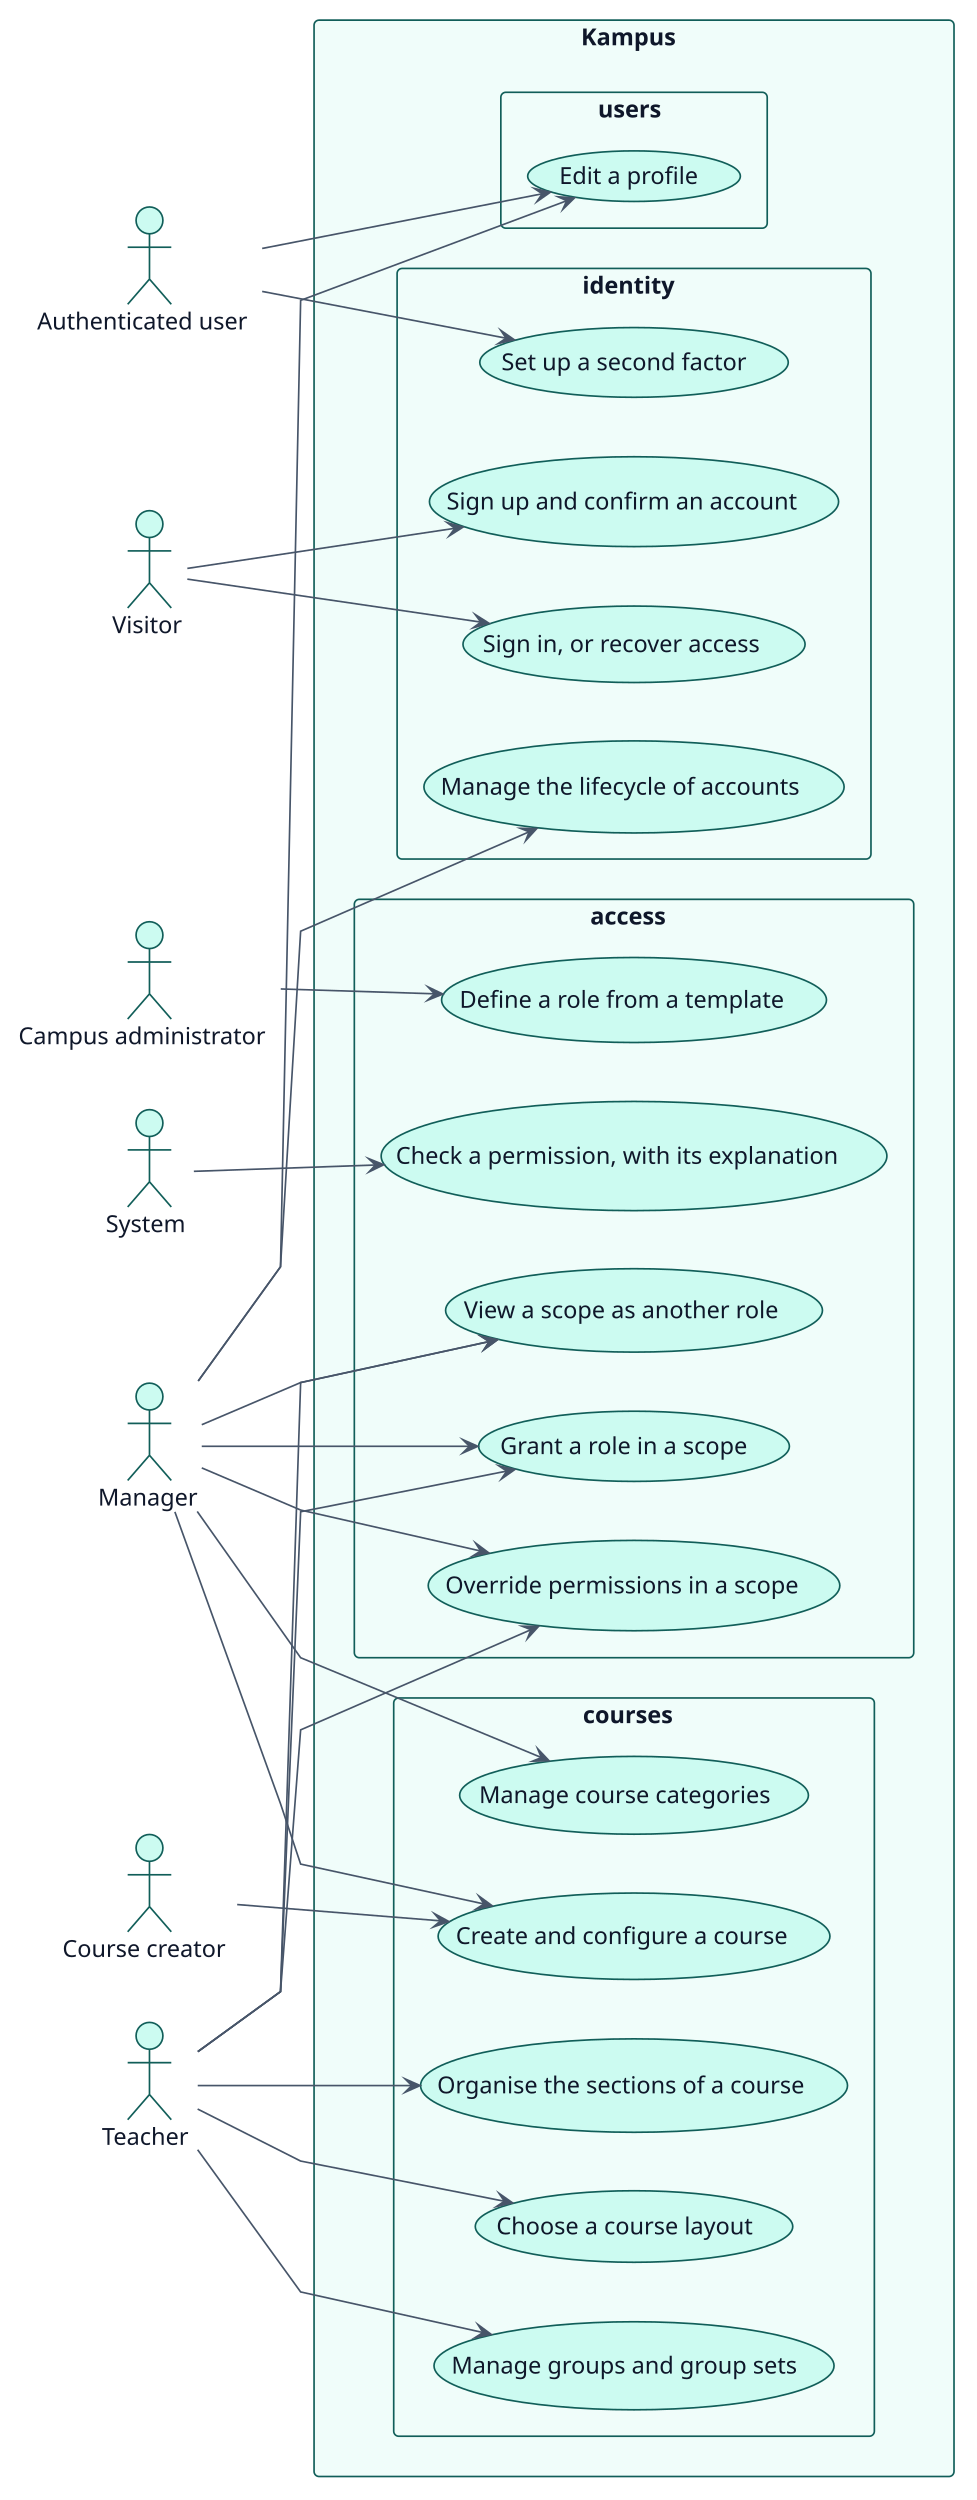
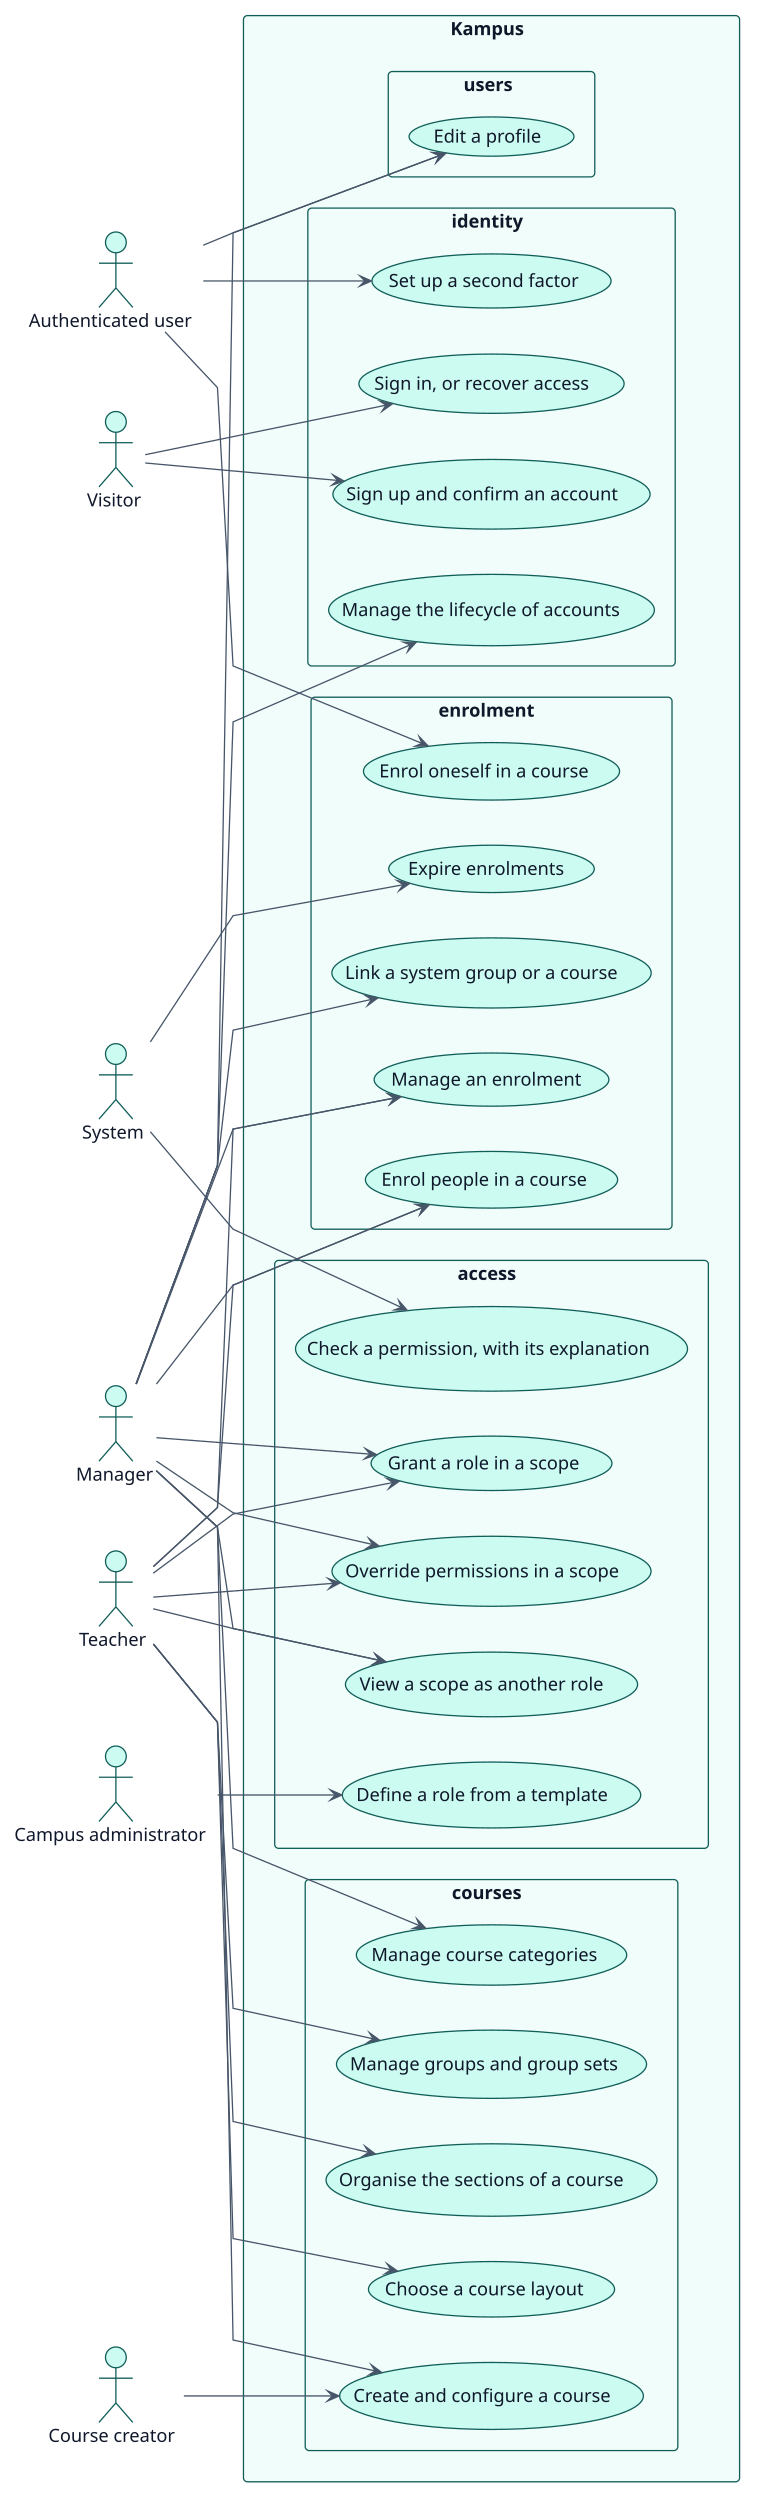
- <svg xmlns="http://www.w3.org/2000/svg" version="1.1" data-diagram-type="DESCRIPTION" style="width:582px;height:1490px;background:#FFFFFF;" width="582px" height="1490px" viewBox="0 0 582 1490" zoomAndPan="magnify" preserveAspectRatio="none" contentStyleType="text/css">
+ <svg xmlns="http://www.w3.org/2000/svg" version="1.1" data-diagram-type="DESCRIPTION" style="width:582px;height:1922px;background:#FFFFFF;" width="582px" height="1922px" viewBox="0 0 582 1922" zoomAndPan="magnify" preserveAspectRatio="none" contentStyleType="text/css">
  <defs />
  <g font-family="sans-serif" lengthAdjust="spacing">
    <g class="cluster" data-qualified-name="Kampus" id="ent0008" data-source-line="117">
-       <rect x="187.18" y="12" width="381.41" height="1464" fill="#F0FDFA" style="stroke:#115E59;stroke-width:1;" rx="3" ry="3" />
+       <rect x="187.18" y="12" width="381.41" height="1896" fill="#F0FDFA" style="stroke:#115E59;stroke-width:1;" rx="3" ry="3" />
      <text x="346.282" y="26.995" fill="#0F172A" font-size="14" textLength="63.205" font-weight="700" font-family="Verdana">Kampus</text>
    </g>
    <g class="cluster" data-qualified-name="Kampus.access" id="ent0009" data-source-line="118">
-       <rect x="211.18" y="536" width="333.41" height="452" fill="#F0FDFA" style="stroke:#115E59;stroke-width:1;" rx="3" ry="3" />
-       <text x="351.782" y="550.995" fill="#0F172A" font-size="14" textLength="52.206" font-weight="700" font-family="Verdana">access</text>
+       <rect x="211.18" y="969" width="333.41" height="452" fill="#F0FDFA" style="stroke:#115E59;stroke-width:1;" rx="3" ry="3" />
+       <text x="351.782" y="983.995" fill="#0F172A" font-size="14" textLength="52.206" font-weight="700" font-family="Verdana">access</text>
    </g>
    <g class="cluster" data-qualified-name="Kampus.identity" id="ent0015" data-source-line="125">
      <rect x="236.67" y="160" width="282.43" height="352" fill="#F0FDFA" style="stroke:#115E59;stroke-width:1;" rx="3" ry="3" />
      <text x="347.089" y="174.995" fill="#0F172A" font-size="14" textLength="61.592" font-weight="700" font-family="Verdana">identity</text>
    </g>
    <g class="cluster" data-qualified-name="Kampus.users" id="ent0020" data-source-line="131">
      <rect x="298.5" y="55" width="158.76" height="81" fill="#F0FDFA" style="stroke:#115E59;stroke-width:1;" rx="3" ry="3" />
      <text x="356.364" y="69.995" fill="#0F172A" font-size="14" textLength="43.032" font-weight="700" font-family="Verdana">users</text>
    </g>
    <g class="cluster" data-qualified-name="Kampus.courses" id="ent0022" data-source-line="134">
-       <rect x="234.65" y="1012" width="286.47" height="440" fill="#F0FDFA" style="stroke:#115E59;stroke-width:1;" rx="3" ry="3" />
-       <text x="347.41" y="1026.995" fill="#0F172A" font-size="14" textLength="60.949" font-weight="700" font-family="Verdana">courses</text>
+       <rect x="234.65" y="1445" width="286.47" height="439" fill="#F0FDFA" style="stroke:#115E59;stroke-width:1;" rx="3" ry="3" />
+       <text x="347.41" y="1459.995" fill="#0F172A" font-size="14" textLength="60.949" font-weight="700" font-family="Verdana">courses</text>
+     </g>
+     <g class="cluster" data-qualified-name="Kampus.enrolment" id="ent0028" data-source-line="141">
+       <rect x="239.12" y="536" width="277.52" height="409" fill="#F0FDFA" style="stroke:#115E59;stroke-width:1;" rx="3" ry="3" />
+       <text x="337.117" y="550.995" fill="#0F172A" font-size="14" textLength="81.525" font-weight="700" font-family="Verdana">enrolment</text>
    </g>
    <g class="entity" data-qualified-name="Kampus.access.UC_grantRole" id="ent0010" data-source-line="119">
-       <ellipse cx="377.878" cy="862" rx="92.598" ry="20.92" fill="#CCFBF1" style="stroke:#115E59;stroke-width:1;" />
-       <text x="298.079" y="866.648" fill="#0F172A" font-size="14" textLength="159.599" font-family="Verdana">Grant a role in a scope</text>
+       <ellipse cx="377.878" cy="1125" rx="92.598" ry="20.92" fill="#CCFBF1" style="stroke:#115E59;stroke-width:1;" />
+       <text x="298.079" y="1129.648" fill="#0F172A" font-size="14" textLength="159.599" font-family="Verdana">Grant a role in a scope</text>
    </g>
    <g class="entity" data-qualified-name="Kampus.access.UC_overridePermission" id="ent0011" data-source-line="120">
-       <ellipse cx="377.876" cy="945.001" rx="122.656" ry="26.931" fill="#CCFBF1" style="stroke:#115E59;stroke-width:1;" />
-       <text x="265.37" y="949.65" fill="#0F172A" font-size="14" textLength="225.012" font-family="Verdana">Override permissions in a scope</text>
+       <ellipse cx="377.876" cy="1208.001" rx="122.656" ry="26.931" fill="#CCFBF1" style="stroke:#115E59;stroke-width:1;" />
+       <text x="265.37" y="1212.65" fill="#0F172A" font-size="14" textLength="225.012" font-family="Verdana">Override permissions in a scope</text>
    </g>
    <g class="entity" data-qualified-name="Kampus.access.UC_checkPermission" id="ent0012" data-source-line="121">
-       <ellipse cx="377.882" cy="689" rx="150.702" ry="32.54" fill="#CCFBF1" style="stroke:#115E59;stroke-width:1;" />
-       <text x="235.91" y="693.649" fill="#0F172A" font-size="14" textLength="283.944" font-family="Verdana">Check a permission, with its explanation</text>
+       <ellipse cx="377.882" cy="1037" rx="150.702" ry="32.54" fill="#CCFBF1" style="stroke:#115E59;stroke-width:1;" />
+       <text x="235.91" y="1041.649" fill="#0F172A" font-size="14" textLength="283.944" font-family="Verdana">Check a permission, with its explanation</text>
    </g>
    <g class="entity" data-qualified-name="Kampus.access.UC_defineRole" id="ent0013" data-source-line="122">
-       <ellipse cx="377.884" cy="596.001" rx="114.704" ry="25.341" fill="#CCFBF1" style="stroke:#115E59;stroke-width:1;" />
-       <text x="273.875" y="600.649" fill="#0F172A" font-size="14" textLength="208.018" font-family="Verdana">Define a role from a template</text>
+       <ellipse cx="377.884" cy="1380.001" rx="114.704" ry="25.341" fill="#CCFBF1" style="stroke:#115E59;stroke-width:1;" />
+       <text x="273.875" y="1384.649" fill="#0F172A" font-size="14" textLength="208.018" font-family="Verdana">Define a role from a template</text>
    </g>
    <g class="entity" data-qualified-name="Kampus.access.UC_viewAsRole" id="ent0014" data-source-line="123">
-       <ellipse cx="377.878" cy="781.002" rx="112.308" ry="24.862" fill="#CCFBF1" style="stroke:#115E59;stroke-width:1;" />
-       <text x="276.447" y="785.65" fill="#0F172A" font-size="14" textLength="202.863" font-family="Verdana">View a scope as another role</text>
+       <ellipse cx="377.878" cy="1295.002" rx="112.308" ry="24.862" fill="#CCFBF1" style="stroke:#115E59;stroke-width:1;" />
+       <text x="276.447" y="1299.65" fill="#0F172A" font-size="14" textLength="202.863" font-family="Verdana">View a scope as another role</text>
    </g>
    <g class="entity" data-qualified-name="Kampus.identity.UC_signUp" id="ent0016" data-source-line="126">
-       <ellipse cx="377.877" cy="298.995" rx="121.927" ry="26.785" fill="#CCFBF1" style="stroke:#115E59;stroke-width:1;" />
-       <text x="266.147" y="303.644" fill="#0F172A" font-size="14" textLength="223.46" font-family="Verdana">Sign up and confirm an account</text>
+       <ellipse cx="377.877" cy="379.995" rx="121.927" ry="26.785" fill="#CCFBF1" style="stroke:#115E59;stroke-width:1;" />
+       <text x="266.147" y="384.644" fill="#0F172A" font-size="14" textLength="223.46" font-family="Verdana">Sign up and confirm an account</text>
    </g>
    <g class="entity" data-qualified-name="Kampus.identity.UC_signIn" id="ent0017" data-source-line="127">
-       <ellipse cx="377.884" cy="383.999" rx="101.944" ry="22.789" fill="#CCFBF1" style="stroke:#115E59;stroke-width:1;" />
-       <text x="287.718" y="388.647" fill="#0F172A" font-size="14" textLength="180.332" font-family="Verdana">Sign in, or recover access</text>
+       <ellipse cx="377.884" cy="294.999" rx="101.944" ry="22.789" fill="#CCFBF1" style="stroke:#115E59;stroke-width:1;" />
+       <text x="287.718" y="299.647" fill="#0F172A" font-size="14" textLength="180.332" font-family="Verdana">Sign in, or recover access</text>
    </g>
    <g class="entity" data-qualified-name="Kampus.identity.UC_setUpSecondFactor" id="ent0018" data-source-line="128">
      <ellipse cx="377.88" cy="216.004" rx="91.92" ry="20.784" fill="#CCFBF1" style="stroke:#115E59;stroke-width:1;" />
      <text x="298.843" y="220.652" fill="#0F172A" font-size="14" textLength="158.074" font-family="Verdana">Set up a second factor</text>
    </g>
    <g class="entity" data-qualified-name="Kampus.identity.UC_manageAccountLifecycle" id="ent0019" data-source-line="129">
      <ellipse cx="377.877" cy="469.003" rx="125.217" ry="27.443" fill="#CCFBF1" style="stroke:#115E59;stroke-width:1;" />
      <text x="262.651" y="473.652" fill="#0F172A" font-size="14" textLength="230.453" font-family="Verdana">Manage the lifecycle of accounts</text>
    </g>
    <g class="entity" data-qualified-name="Kampus.users.UC_editProfile" id="ent0021" data-source-line="132">
      <ellipse cx="377.878" cy="104.996" rx="63.378" ry="15.076" fill="#CCFBF1" style="stroke:#115E59;stroke-width:1;" />
      <text x="333.318" y="109.644" fill="#0F172A" font-size="14" textLength="89.12" font-family="Verdana">Edit a profile</text>
    </g>
    <g class="entity" data-qualified-name="Kampus.courses.UC_manageCategories" id="ent0023" data-source-line="135">
-       <ellipse cx="377.885" cy="1069.997" rx="103.935" ry="23.187" fill="#CCFBF1" style="stroke:#115E59;stroke-width:1;" />
-       <text x="285.538" y="1074.645" fill="#0F172A" font-size="14" textLength="184.693" font-family="Verdana">Manage course categories</text>
+       <ellipse cx="377.885" cy="1502.997" rx="103.935" ry="23.187" fill="#CCFBF1" style="stroke:#115E59;stroke-width:1;" />
+       <text x="285.538" y="1507.645" fill="#0F172A" font-size="14" textLength="184.693" font-family="Verdana">Manage course categories</text>
    </g>
    <g class="entity" data-qualified-name="Kampus.courses.UC_createCourse" id="ent0024" data-source-line="136">
-       <ellipse cx="377.879" cy="1154.002" rx="116.759" ry="25.752" fill="#CCFBF1" style="stroke:#115E59;stroke-width:1;" />
-       <text x="271.666" y="1158.65" fill="#0F172A" font-size="14" textLength="212.427" font-family="Verdana">Create and configure a course</text>
+       <ellipse cx="377.879" cy="1842.002" rx="116.759" ry="25.752" fill="#CCFBF1" style="stroke:#115E59;stroke-width:1;" />
+       <text x="271.666" y="1846.65" fill="#0F172A" font-size="14" textLength="212.427" font-family="Verdana">Create and configure a course</text>
    </g>
    <g class="entity" data-qualified-name="Kampus.courses.UC_organiseSections" id="ent0025" data-source-line="137">
-       <ellipse cx="377.883" cy="1242.997" rx="127.233" ry="27.847" fill="#CCFBF1" style="stroke:#115E59;stroke-width:1;" />
-       <text x="260.521" y="1247.645" fill="#0F172A" font-size="14" textLength="234.726" font-family="Verdana">Organise the sections of a course</text>
+       <ellipse cx="377.883" cy="1675.997" rx="127.233" ry="27.847" fill="#CCFBF1" style="stroke:#115E59;stroke-width:1;" />
+       <text x="260.521" y="1680.645" fill="#0F172A" font-size="14" textLength="234.726" font-family="Verdana">Organise the sections of a course</text>
    </g>
    <g class="entity" data-qualified-name="Kampus.courses.UC_manageGroups" id="ent0026" data-source-line="138">
-       <ellipse cx="377.881" cy="1410.002" rx="119.211" ry="26.242" fill="#CCFBF1" style="stroke:#115E59;stroke-width:1;" />
-       <text x="269.046" y="1414.651" fill="#0F172A" font-size="14" textLength="217.67" font-family="Verdana">Manage groups and group sets</text>
+       <ellipse cx="377.881" cy="1587.002" rx="119.211" ry="26.242" fill="#CCFBF1" style="stroke:#115E59;stroke-width:1;" />
+       <text x="269.046" y="1591.651" fill="#0F172A" font-size="14" textLength="217.67" font-family="Verdana">Manage groups and group sets</text>
    </g>
    <g class="entity" data-qualified-name="Kampus.courses.UC_chooseCourseLayout" id="ent0027" data-source-line="139">
-       <ellipse cx="377.877" cy="1327.001" rx="94.607" ry="21.321" fill="#CCFBF1" style="stroke:#115E59;stroke-width:1;" />
-       <text x="295.829" y="1331.65" fill="#0F172A" font-size="14" textLength="164.097" font-family="Verdana">Choose a course layout</text>
+       <ellipse cx="377.877" cy="1760.001" rx="94.607" ry="21.321" fill="#CCFBF1" style="stroke:#115E59;stroke-width:1;" />
+       <text x="295.829" y="1764.65" fill="#0F172A" font-size="14" textLength="164.097" font-family="Verdana">Choose a course layout</text>
+     </g>
+     <g class="entity" data-qualified-name="Kampus.enrolment.UC_enrolPeople" id="ent0029" data-source-line="142">
+       <ellipse cx="377.876" cy="907.001" rx="96.956" ry="21.791" fill="#CCFBF1" style="stroke:#115E59;stroke-width:1;" />
+       <text x="293.213" y="911.65" fill="#0F172A" font-size="14" textLength="169.326" font-family="Verdana">Enrol people in a course</text>
+     </g>
+     <g class="entity" data-qualified-name="Kampus.enrolment.UC_selfEnrol" id="ent0030" data-source-line="143">
+       <ellipse cx="377.876" cy="593.001" rx="98.456" ry="22.091" fill="#CCFBF1" style="stroke:#115E59;stroke-width:1;" />
+       <text x="291.552" y="597.65" fill="#0F172A" font-size="14" textLength="172.648" font-family="Verdana">Enrol oneself in a course</text>
+     </g>
+     <g class="entity" data-qualified-name="Kampus.enrolment.UC_manageEnrolment" id="ent0031" data-source-line="144">
+       <ellipse cx="377.875" cy="829.997" rx="90.235" ry="20.447" fill="#CCFBF1" style="stroke:#115E59;stroke-width:1;" />
+       <text x="300.739" y="834.645" fill="#0F172A" font-size="14" textLength="154.273" font-family="Verdana">Manage an enrolment</text>
+     </g>
+     <g class="entity" data-qualified-name="Kampus.enrolment.UC_linkEnrolmentSource" id="ent0032" data-source-line="145">
+       <ellipse cx="377.879" cy="748.002" rx="122.759" ry="26.952" fill="#CCFBF1" style="stroke:#115E59;stroke-width:1;" />
+       <text x="265.263" y="752.65" fill="#0F172A" font-size="14" textLength="225.23" font-family="Verdana">Link a system group or a course</text>
+     </g>
+     <g class="entity" data-qualified-name="Kampus.enrolment.UC_expireEnrolments" id="ent0033" data-source-line="146">
+       <ellipse cx="377.878" cy="668.002" rx="79.008" ry="18.202" fill="#CCFBF1" style="stroke:#115E59;stroke-width:1;" />
+       <text x="313.712" y="672.65" fill="#0F172A" font-size="14" textLength="128.331" font-family="Verdana">Expire enrolments</text>
    </g>
    <g class="entity" data-qualified-name="A_Authenticated_user" id="ent0001" data-source-line="109">
-       <ellipse cx="89.095" cy="131.35" rx="8" ry="8" fill="#CCFBF1" style="stroke:#115E59;stroke-width:1;" />
-       <path d="M89.095,139.35 L89.095,166.35 M76.095,147.35 L102.095,147.35 M89.095,166.35 L76.095,181.35 M89.095,166.35 L102.095,181.35" style="stroke:#115E59;stroke-width:1;" fill="none" />
-       <text x="22.13" y="196.345" fill="#0F172A" font-size="14" textLength="133.93" font-family="Verdana">Authenticated user</text>
+       <ellipse cx="89.095" cy="186.35" rx="8" ry="8" fill="#CCFBF1" style="stroke:#115E59;stroke-width:1;" />
+       <path d="M89.095,194.35 L89.095,221.35 M76.095,202.35 L102.095,202.35 M89.095,221.35 L76.095,236.35 M89.095,221.35 L102.095,236.35" style="stroke:#115E59;stroke-width:1;" fill="none" />
+       <text x="22.13" y="251.345" fill="#0F172A" font-size="14" textLength="133.93" font-family="Verdana">Authenticated user</text>
    </g>
    <g class="entity" data-qualified-name="A_Campus_administrator" id="ent0002" data-source-line="110">
-       <ellipse cx="89.09" cy="557.35" rx="8" ry="8" fill="#CCFBF1" style="stroke:#115E59;stroke-width:1;" />
-       <path d="M89.09,565.35 L89.09,592.35 M76.09,573.35 L102.09,573.35 M89.09,592.35 L76.09,607.35 M89.09,592.35 L102.09,607.35" style="stroke:#115E59;stroke-width:1;" fill="none" />
-       <text x="11" y="622.345" fill="#0F172A" font-size="14" textLength="156.181" font-family="Verdana">Campus administrator</text>
+       <ellipse cx="89.09" cy="1350.35" rx="8" ry="8" fill="#CCFBF1" style="stroke:#115E59;stroke-width:1;" />
+       <path d="M89.09,1358.35 L89.09,1385.35 M76.09,1366.35 L102.09,1366.35 M89.09,1385.35 L76.09,1400.35 M89.09,1385.35 L102.09,1400.35" style="stroke:#115E59;stroke-width:1;" fill="none" />
+       <text x="11" y="1415.345" fill="#0F172A" font-size="14" textLength="156.181" font-family="Verdana">Campus administrator</text>
    </g>
    <g class="entity" data-qualified-name="A_Course_creator" id="ent0003" data-source-line="111">
-       <ellipse cx="89.092" cy="1101.35" rx="8" ry="8" fill="#CCFBF1" style="stroke:#115E59;stroke-width:1;" />
-       <path d="M89.092,1109.35 L89.092,1136.35 M76.092,1117.35 L102.092,1117.35 M89.092,1136.35 L76.092,1151.35 M89.092,1136.35 L102.092,1151.35" style="stroke:#115E59;stroke-width:1;" fill="none" />
-       <text x="37.2" y="1166.345" fill="#0F172A" font-size="14" textLength="103.783" font-family="Verdana">Course creator</text>
+       <ellipse cx="89.092" cy="1812.35" rx="8" ry="8" fill="#CCFBF1" style="stroke:#115E59;stroke-width:1;" />
+       <path d="M89.092,1820.35 L89.092,1847.35 M76.092,1828.35 L102.092,1828.35 M89.092,1847.35 L76.092,1862.35 M89.092,1847.35 L102.092,1862.35" style="stroke:#115E59;stroke-width:1;" fill="none" />
+       <text x="37.2" y="1877.345" fill="#0F172A" font-size="14" textLength="103.783" font-family="Verdana">Course creator</text>
    </g>
    <g class="entity" data-qualified-name="A_Manager" id="ent0004" data-source-line="112">
-       <ellipse cx="89.093" cy="832.35" rx="8" ry="8" fill="#CCFBF1" style="stroke:#115E59;stroke-width:1;" />
-       <path d="M89.093,840.35 L89.093,867.35 M76.093,848.35 L102.093,848.35 M89.093,867.35 L76.093,882.35 M89.093,867.35 L102.093,882.35" style="stroke:#115E59;stroke-width:1;" fill="none" />
-       <text x="58.41" y="897.345" fill="#0F172A" font-size="14" textLength="61.366" font-family="Verdana">Manager</text>
+       <ellipse cx="89.093" cy="1073.35" rx="8" ry="8" fill="#CCFBF1" style="stroke:#115E59;stroke-width:1;" />
+       <path d="M89.093,1081.35 L89.093,1108.35 M76.093,1089.35 L102.093,1089.35 M89.093,1108.35 L76.093,1123.35 M89.093,1108.35 L102.093,1123.35" style="stroke:#115E59;stroke-width:1;" fill="none" />
+       <text x="58.41" y="1138.345" fill="#0F172A" font-size="14" textLength="61.366" font-family="Verdana">Manager</text>
    </g>
    <g class="entity" data-qualified-name="A_System" id="ent0005" data-source-line="113">
-       <ellipse cx="89.093" cy="669.35" rx="8" ry="8" fill="#CCFBF1" style="stroke:#115E59;stroke-width:1;" />
-       <path d="M89.093,677.35 L89.093,704.35 M76.093,685.35 L102.093,685.35 M89.093,704.35 L76.093,719.35 M89.093,704.35 L102.093,719.35" style="stroke:#115E59;stroke-width:1;" fill="none" />
-       <text x="62.99" y="734.345" fill="#0F172A" font-size="14" textLength="52.206" font-family="Verdana">System</text>
+       <ellipse cx="89.093" cy="810.35" rx="8" ry="8" fill="#CCFBF1" style="stroke:#115E59;stroke-width:1;" />
+       <path d="M89.093,818.35 L89.093,845.35 M76.093,826.35 L102.093,826.35 M89.093,845.35 L76.093,860.35 M89.093,845.35 L102.093,860.35" style="stroke:#115E59;stroke-width:1;" fill="none" />
+       <text x="62.99" y="875.345" fill="#0F172A" font-size="14" textLength="52.206" font-family="Verdana">System</text>
    </g>
    <g class="entity" data-qualified-name="A_Teacher" id="ent0006" data-source-line="114">
-       <ellipse cx="89.092" cy="1213.35" rx="8" ry="8" fill="#CCFBF1" style="stroke:#115E59;stroke-width:1;" />
-       <path d="M89.092,1221.35 L89.092,1248.35 M76.092,1229.35 L102.092,1229.35 M89.092,1248.35 L76.092,1263.35 M89.092,1248.35 L102.092,1263.35" style="stroke:#115E59;stroke-width:1;" fill="none" />
-       <text x="60.75" y="1278.345" fill="#0F172A" font-size="14" textLength="56.684" font-family="Verdana">Teacher</text>
+       <ellipse cx="89.092" cy="1200.35" rx="8" ry="8" fill="#CCFBF1" style="stroke:#115E59;stroke-width:1;" />
+       <path d="M89.092,1208.35 L89.092,1235.35 M76.092,1216.35 L102.092,1216.35 M89.092,1235.35 L76.092,1250.35 M89.092,1235.35 L102.092,1250.35" style="stroke:#115E59;stroke-width:1;" fill="none" />
+       <text x="60.75" y="1265.345" fill="#0F172A" font-size="14" textLength="56.684" font-family="Verdana">Teacher</text>
    </g>
    <g class="entity" data-qualified-name="A_Visitor" id="ent0007" data-source-line="115">
-       <ellipse cx="89.09" cy="312.35" rx="8" ry="8" fill="#CCFBF1" style="stroke:#115E59;stroke-width:1;" />
-       <path d="M89.09,320.35 L89.09,347.35 M76.09,328.35 L102.09,328.35 M89.09,347.35 L76.09,362.35 M89.09,347.35 L102.09,362.35" style="stroke:#115E59;stroke-width:1;" fill="none" />
-       <text x="66.86" y="377.345" fill="#0F172A" font-size="14" textLength="44.461" font-family="Verdana">Visitor</text>
-     </g>
-     <g class="link" data-entity-1="ent0004" data-entity-2="ent0010" id="lnk28" data-source-line="143" data-link-type="dependency">
-       <path d="M120.24,862 C159,862 223.06,862 279.79,862" style="stroke:#475569;stroke-width:1;" fill="none" id="A_Manager-to-UC_grantRole" />
-       <polygon points="284.79,862,275.79,858,279.79,862,275.79,866,284.79,862" fill="#475569" style="stroke:#475569;stroke-width:1;stroke-linejoin:miter;stroke-miterlimit:10;" />
-     </g>
-     <g class="link" data-entity-1="ent0006" data-entity-2="ent0010" id="lnk29" data-source-line="144" data-link-type="dependency">
-       <path d="M117.92,1222.78 C140,1206.74 167.18,1187 167.18,1187 C167.18,1187 179.18,901 179.18,901 C179.18,901 245.125,887.988 301.995,876.768" style="stroke:#475569;stroke-width:1;" fill="none" id="A_Teacher-to-UC_grantRole" />
-       <polygon points="306.9,875.8,297.296,873.618,301.995,876.768,298.844,881.466,306.9,875.8" fill="#475569" style="stroke:#475569;stroke-width:1;stroke-linejoin:miter;stroke-miterlimit:10;" />
-     </g>
-     <g class="link" data-entity-1="ent0004" data-entity-2="ent0011" id="lnk30" data-source-line="145" data-link-type="dependency">
-       <path d="M120.25,874.87 C146.1,885.89 179.18,900 179.18,900 C179.18,900 233.015,912.25 286.445,924.41" style="stroke:#475569;stroke-width:1;" fill="none" id="A_Manager-to-UC_overridePermission" />
-       <polygon points="291.32,925.52,283.432,919.623,286.445,924.41,281.657,927.423,291.32,925.52" fill="#475569" style="stroke:#475569;stroke-width:1;stroke-linejoin:miter;stroke-miterlimit:10;" />
-     </g>
-     <g class="link" data-entity-1="ent0006" data-entity-2="ent0011" id="lnk31" data-source-line="146" data-link-type="dependency">
-       <path d="M117.92,1222.78 C140,1206.74 167.18,1187 167.18,1187 C167.18,1187 179.18,1031 179.18,1031 C179.18,1031 257.975,996.724 316.435,971.294" style="stroke:#475569;stroke-width:1;" fill="none" id="A_Teacher-to-UC_overridePermission" />
-       <polygon points="321.02,969.3,311.171,969.222,316.435,971.294,314.363,976.558,321.02,969.3" fill="#475569" style="stroke:#475569;stroke-width:1;stroke-linejoin:miter;stroke-miterlimit:10;" />
-     </g>
-     <g class="link" data-entity-1="ent0005" data-entity-2="ent0012" id="lnk32" data-source-line="147" data-link-type="dependency">
-       <path d="M115.54,698.11 C141.79,697.2 179.973,695.864 223.733,694.344" style="stroke:#475569;stroke-width:1;" fill="none" id="A_System-to-UC_checkPermission" />
-       <polygon points="228.73,694.17,219.597,690.485,223.733,694.344,219.874,698.48,228.73,694.17" fill="#475569" style="stroke:#475569;stroke-width:1;stroke-linejoin:miter;stroke-miterlimit:10;" />
-     </g>
-     <g class="link" data-entity-1="ent0002" data-entity-2="ent0013" id="lnk33" data-source-line="148" data-link-type="dependency">
-       <path d="M167.32,589.42 C197.02,590.36 226.572,591.283 258.942,592.303" style="stroke:#475569;stroke-width:1;" fill="none" id="A_Campus_administrator-to-UC_defineRole" />
-       <polygon points="263.94,592.46,255.07,588.179,258.942,592.303,254.818,596.175,263.94,592.46" fill="#475569" style="stroke:#475569;stroke-width:1;stroke-linejoin:miter;stroke-miterlimit:10;" />
-     </g>
-     <g class="link" data-entity-1="ent0006" data-entity-2="ent0014" id="lnk34" data-source-line="149" data-link-type="dependency">
-       <path d="M117.92,1222.78 C140,1206.74 167.18,1187 167.18,1187 C167.18,1187 179.18,824 179.18,824 C179.18,824 236.844,811.452 291.584,799.552" style="stroke:#475569;stroke-width:1;" fill="none" id="A_Teacher-to-UC_viewAsRole" />
-       <polygon points="296.47,798.49,286.826,796.493,291.584,799.552,288.525,804.311,296.47,798.49" fill="#475569" style="stroke:#475569;stroke-width:1;stroke-linejoin:miter;stroke-miterlimit:10;" />
-     </g>
-     <g class="link" data-entity-1="ent0004" data-entity-2="ent0014" id="lnk35" data-source-line="150" data-link-type="dependency">
-       <path d="M120.25,849.13 C146.1,838.11 179.18,824 179.18,824 C179.18,824 236.844,811.452 291.584,799.552" style="stroke:#475569;stroke-width:1;" fill="none" id="A_Manager-to-UC_viewAsRole" />
-       <polygon points="296.47,798.49,286.826,796.493,291.584,799.552,288.525,804.311,296.47,798.49" fill="#475569" style="stroke:#475569;stroke-width:1;stroke-linejoin:miter;stroke-miterlimit:10;" />
-     </g>
-     <g class="link" data-entity-1="ent0007" data-entity-2="ent0016" id="lnk36" data-source-line="151" data-link-type="dependency">
-       <path d="M111.65,338.77 C146.3,333.57 211.585,323.781 271.085,314.861" style="stroke:#475569;stroke-width:1;" fill="none" id="A_Visitor-to-UC_signUp" />
-       <polygon points="276.03,314.12,266.536,311.499,271.085,314.861,267.722,319.41,276.03,314.12" fill="#475569" style="stroke:#475569;stroke-width:1;stroke-linejoin:miter;stroke-miterlimit:10;" />
-     </g>
-     <g class="link" data-entity-1="ent0007" data-entity-2="ent0017" id="lnk37" data-source-line="152" data-link-type="dependency">
-       <path d="M111.65,345.16 C149.36,350.68 224.273,361.656 286.563,370.776" style="stroke:#475569;stroke-width:1;" fill="none" id="A_Visitor-to-UC_signIn" />
-       <polygon points="291.51,371.5,283.184,366.238,286.563,370.776,282.025,374.154,291.51,371.5" fill="#475569" style="stroke:#475569;stroke-width:1;stroke-linejoin:miter;stroke-miterlimit:10;" />
-     </g>
-     <g class="link" data-entity-1="ent0001" data-entity-2="ent0018" id="lnk38" data-source-line="153" data-link-type="dependency">
-       <path d="M156.25,173.69 C201.24,182.32 255.789,192.779 301.639,201.569" style="stroke:#475569;stroke-width:1;" fill="none" id="A_Authenticated_user-to-UC_setUpSecondFactor" />
-       <polygon points="306.55,202.51,298.464,196.887,301.639,201.569,296.958,204.744,306.55,202.51" fill="#475569" style="stroke:#475569;stroke-width:1;stroke-linejoin:miter;stroke-miterlimit:10;" />
-     </g>
-     <g class="link" data-entity-1="ent0004" data-entity-2="ent0019" id="lnk39" data-source-line="154" data-link-type="dependency">
-       <path d="M118.14,823.07 C140.18,792.47 167.18,755 167.18,755 C167.18,755 179.18,555 179.18,555 C179.18,555 256.975,521.165 315.375,495.755" style="stroke:#475569;stroke-width:1;" fill="none" id="A_Manager-to-UC_manageAccountLifecycle" />
+       <ellipse cx="89.09" cy="324.35" rx="8" ry="8" fill="#CCFBF1" style="stroke:#115E59;stroke-width:1;" />
+       <path d="M89.09,332.35 L89.09,359.35 M76.09,340.35 L102.09,340.35 M89.09,359.35 L76.09,374.35 M89.09,359.35 L102.09,374.35" style="stroke:#115E59;stroke-width:1;" fill="none" />
+       <text x="66.86" y="389.345" fill="#0F172A" font-size="14" textLength="44.461" font-family="Verdana">Visitor</text>
+     </g>
+     <g class="link" data-entity-1="ent0004" data-entity-2="ent0010" id="lnk34" data-source-line="150" data-link-type="dependency">
+       <path d="M120.24,1105.31 C160.08,1108.37 226.945,1113.497 284.505,1117.917" style="stroke:#475569;stroke-width:1;" fill="none" id="A_Manager-to-UC_grantRole" />
+       <polygon points="289.49,1118.3,280.823,1113.623,284.505,1117.917,280.21,1121.599,289.49,1118.3" fill="#475569" style="stroke:#475569;stroke-width:1;stroke-linejoin:miter;stroke-miterlimit:10;" />
+     </g>
+     <g class="link" data-entity-1="ent0006" data-entity-2="ent0010" id="lnk35" data-source-line="151" data-link-type="dependency">
+       <path d="M117.79,1209.48 C143.94,1190.1 179.18,1164 179.18,1164 C179.18,1164 245.125,1150.988 301.995,1139.768" style="stroke:#475569;stroke-width:1;" fill="none" id="A_Teacher-to-UC_grantRole" />
+       <polygon points="306.9,1138.8,297.296,1136.618,301.995,1139.768,298.844,1144.466,306.9,1138.8" fill="#475569" style="stroke:#475569;stroke-width:1;stroke-linejoin:miter;stroke-miterlimit:10;" />
+     </g>
+     <g class="link" data-entity-1="ent0004" data-entity-2="ent0011" id="lnk36" data-source-line="152" data-link-type="dependency">
+       <path d="M120.25,1123.31 C146.1,1140.72 179.18,1163 179.18,1163 C179.18,1163 233.015,1175.25 286.445,1187.41" style="stroke:#475569;stroke-width:1;" fill="none" id="A_Manager-to-UC_overridePermission" />
+       <polygon points="291.32,1188.52,283.432,1182.623,286.445,1187.41,281.657,1190.423,291.32,1188.52" fill="#475569" style="stroke:#475569;stroke-width:1;stroke-linejoin:miter;stroke-miterlimit:10;" />
+     </g>
+     <g class="link" data-entity-1="ent0006" data-entity-2="ent0011" id="lnk37" data-source-line="153" data-link-type="dependency">
+       <path d="M117.85,1227.87 C151.1,1225.32 203.915,1221.273 256.485,1217.233" style="stroke:#475569;stroke-width:1;" fill="none" id="A_Teacher-to-UC_overridePermission" />
+       <polygon points="261.47,1216.85,252.19,1213.551,256.485,1217.233,252.803,1221.528,261.47,1216.85" fill="#475569" style="stroke:#475569;stroke-width:1;stroke-linejoin:miter;stroke-miterlimit:10;" />
+     </g>
+     <g class="link" data-entity-1="ent0005" data-entity-2="ent0012" id="lnk38" data-source-line="154" data-link-type="dependency">
+       <path d="M115.62,870.09 C141.95,901.12 179.18,945 179.18,945 C179.18,945 250.677,978.27 308.437,1005.15" style="stroke:#475569;stroke-width:1;" fill="none" id="A_System-to-UC_checkPermission" />
+       <polygon points="312.97,1007.26,306.498,999.836,308.437,1005.15,303.123,1007.089,312.97,1007.26" fill="#475569" style="stroke:#475569;stroke-width:1;stroke-linejoin:miter;stroke-miterlimit:10;" />
+     </g>
+     <g class="link" data-entity-1="ent0002" data-entity-2="ent0013" id="lnk39" data-source-line="155" data-link-type="dependency">
+       <path d="M167.32,1380 C196.69,1380 225.79,1380 257.86,1380" style="stroke:#475569;stroke-width:1;" fill="none" id="A_Campus_administrator-to-UC_defineRole" />
+       <polygon points="262.86,1380,253.86,1376,257.86,1380,253.86,1384,262.86,1380" fill="#475569" style="stroke:#475569;stroke-width:1;stroke-linejoin:miter;stroke-miterlimit:10;" />
+     </g>
+     <g class="link" data-entity-1="ent0006" data-entity-2="ent0014" id="lnk40" data-source-line="156" data-link-type="dependency">
+       <path d="M117.79,1236.84 C143.94,1243.3 179.18,1252 179.18,1252 C179.18,1252 236.844,1264.548 291.584,1276.448" style="stroke:#475569;stroke-width:1;" fill="none" id="A_Teacher-to-UC_viewAsRole" />
+       <polygon points="296.47,1277.51,288.525,1271.689,291.584,1276.448,286.826,1279.507,296.47,1277.51" fill="#475569" style="stroke:#475569;stroke-width:1;stroke-linejoin:miter;stroke-miterlimit:10;" />
+     </g>
+     <g class="link" data-entity-1="ent0004" data-entity-2="ent0014" id="lnk41" data-source-line="157" data-link-type="dependency">
+       <path d="M120.12,1130.65 C141.76,1150.59 167.18,1174 167.18,1174 C167.18,1174 179.18,1252 179.18,1252 C179.18,1252 236.844,1264.548 291.584,1276.448" style="stroke:#475569;stroke-width:1;" fill="none" id="A_Manager-to-UC_viewAsRole" />
+       <polygon points="296.47,1277.51,288.525,1271.689,291.584,1276.448,286.826,1279.507,296.47,1277.51" fill="#475569" style="stroke:#475569;stroke-width:1;stroke-linejoin:miter;stroke-miterlimit:10;" />
+     </g>
+     <g class="link" data-entity-1="ent0007" data-entity-2="ent0016" id="lnk42" data-source-line="158" data-link-type="dependency">
+       <path d="M111.65,355.95 C144.08,358.89 202.72,364.209 259.52,369.359" style="stroke:#475569;stroke-width:1;" fill="none" id="A_Visitor-to-UC_signUp" />
+       <polygon points="264.5,369.81,255.898,365.014,259.52,369.359,255.176,372.981,264.5,369.81" fill="#475569" style="stroke:#475569;stroke-width:1;stroke-linejoin:miter;stroke-miterlimit:10;" />
+     </g>
+     <g class="link" data-entity-1="ent0007" data-entity-2="ent0017" id="lnk43" data-source-line="159" data-link-type="dependency">
+       <path d="M111.65,349.57 C151.44,341.38 233.283,324.537 296.773,311.477" style="stroke:#475569;stroke-width:1;" fill="none" id="A_Visitor-to-UC_signIn" />
+       <polygon points="301.67,310.47,292.049,308.365,296.773,311.477,293.661,316.201,301.67,310.47" fill="#475569" style="stroke:#475569;stroke-width:1;stroke-linejoin:miter;stroke-miterlimit:10;" />
+     </g>
+     <g class="link" data-entity-1="ent0001" data-entity-2="ent0018" id="lnk44" data-source-line="160" data-link-type="dependency">
+       <path d="M156.25,216 C194.62,216 238.52,216 280.53,216" style="stroke:#475569;stroke-width:1;" fill="none" id="A_Authenticated_user-to-UC_setUpSecondFactor" />
+       <polygon points="285.53,216,276.53,212,280.53,216,276.53,220,285.53,216" fill="#475569" style="stroke:#475569;stroke-width:1;stroke-linejoin:miter;stroke-miterlimit:10;" />
+     </g>
+     <g class="link" data-entity-1="ent0004" data-entity-2="ent0019" id="lnk45" data-source-line="161" data-link-type="dependency">
+       <path d="M104.59,1064.06 C126.92,1004.1 167.18,896 167.18,896 C167.18,896 179.18,555 179.18,555 C179.18,555 256.975,521.165 315.375,495.755" style="stroke:#475569;stroke-width:1;" fill="none" id="A_Manager-to-UC_manageAccountLifecycle" />
      <polygon points="319.96,493.76,310.111,493.683,315.375,495.755,313.303,501.019,319.96,493.76" fill="#475569" style="stroke:#475569;stroke-width:1;stroke-linejoin:miter;stroke-miterlimit:10;" />
    </g>
-     <g class="link" data-entity-1="ent0001" data-entity-2="ent0021" id="lnk40" data-source-line="155" data-link-type="dependency">
-       <path d="M156.25,148.08 C208.69,137.84 275.863,124.729 323.163,115.489" style="stroke:#475569;stroke-width:1;" fill="none" id="A_Authenticated_user-to-UC_editProfile" />
-       <polygon points="328.07,114.53,318.47,112.33,323.163,115.489,320.004,120.181,328.07,114.53" fill="#475569" style="stroke:#475569;stroke-width:1;stroke-linejoin:miter;stroke-miterlimit:10;" />
-     </g>
-     <g class="link" data-entity-1="ent0004" data-entity-2="ent0021" id="lnk41" data-source-line="156" data-link-type="dependency">
-       <path d="M118.14,823.07 C140.18,792.47 167.18,755 167.18,755 C167.18,755 179.18,179 179.18,179 C179.18,179 281.117,140.842 337.767,119.642" style="stroke:#475569;stroke-width:1;" fill="none" id="A_Manager-to-UC_editProfile" />
+     <g class="link" data-entity-1="ent0001" data-entity-2="ent0021" id="lnk46" data-source-line="162" data-link-type="dependency">
+       <path d="M156.24,188.53 C169.36,183.08 179.18,179 179.18,179 C179.18,179 281.117,140.842 337.767,119.642" style="stroke:#475569;stroke-width:1;" fill="none" id="A_Authenticated_user-to-UC_editProfile" />
      <polygon points="342.45,117.89,332.619,117.298,337.767,119.642,335.423,124.791,342.45,117.89" fill="#475569" style="stroke:#475569;stroke-width:1;stroke-linejoin:miter;stroke-miterlimit:10;" />
    </g>
-     <g class="link" data-entity-1="ent0004" data-entity-2="ent0023" id="lnk42" data-source-line="157" data-link-type="dependency">
-       <path d="M117.55,900.83 C143.72,937.85 179.18,988 179.18,988 C179.18,988 264.072,1023.204 322.632,1047.494" style="stroke:#475569;stroke-width:1;" fill="none" id="A_Manager-to-UC_manageCategories" />
-       <polygon points="327.25,1049.41,320.469,1042.267,322.632,1047.494,317.404,1049.657,327.25,1049.41" fill="#475569" style="stroke:#475569;stroke-width:1;stroke-linejoin:miter;stroke-miterlimit:10;" />
-     </g>
-     <g class="link" data-entity-1="ent0003" data-entity-2="ent0024" id="lnk43" data-source-line="158" data-link-type="dependency">
-       <path d="M141.36,1135.11 C176.41,1137.92 219.196,1141.35 262.556,1144.83" style="stroke:#475569;stroke-width:1;" fill="none" id="A_Course_creator-to-UC_createCourse" />
-       <polygon points="267.54,1145.23,258.889,1140.523,262.556,1144.83,258.249,1148.497,267.54,1145.23" fill="#475569" style="stroke:#475569;stroke-width:1;stroke-linejoin:miter;stroke-miterlimit:10;" />
-     </g>
-     <g class="link" data-entity-1="ent0004" data-entity-2="ent0024" id="lnk44" data-source-line="159" data-link-type="dependency">
-       <path d="M104.23,901.07 C126.49,962.56 167.18,1075 167.18,1075 C167.18,1075 179.18,1111 179.18,1111 C179.18,1111 234.484,1123.027 288.444,1134.767" style="stroke:#475569;stroke-width:1;" fill="none" id="A_Manager-to-UC_createCourse" />
-       <polygon points="293.33,1135.83,285.386,1130.008,288.444,1134.767,283.685,1137.825,293.33,1135.83" fill="#475569" style="stroke:#475569;stroke-width:1;stroke-linejoin:miter;stroke-miterlimit:10;" />
-     </g>
-     <g class="link" data-entity-1="ent0006" data-entity-2="ent0025" id="lnk45" data-source-line="160" data-link-type="dependency">
-       <path d="M117.85,1243 C148.78,1243 195.95,1243 245.4,1243" style="stroke:#475569;stroke-width:1;" fill="none" id="A_Teacher-to-UC_organiseSections" />
-       <polygon points="250.4,1243,241.4,1239,245.4,1243,241.4,1247,250.4,1243" fill="#475569" style="stroke:#475569;stroke-width:1;stroke-linejoin:miter;stroke-miterlimit:10;" />
-     </g>
-     <g class="link" data-entity-1="ent0006" data-entity-2="ent0026" id="lnk46" data-source-line="161" data-link-type="dependency">
-       <path d="M117.79,1281.24 C143.94,1317.35 179.18,1366 179.18,1366 C179.18,1366 234.059,1378.213 287.869,1390.193" style="stroke:#475569;stroke-width:1;" fill="none" id="A_Teacher-to-UC_manageGroups" />
-       <polygon points="292.75,1391.28,284.834,1385.42,287.869,1390.193,283.096,1393.229,292.75,1391.28" fill="#475569" style="stroke:#475569;stroke-width:1;stroke-linejoin:miter;stroke-miterlimit:10;" />
-     </g>
-     <g class="link" data-entity-1="ent0006" data-entity-2="ent0027" id="lnk47" data-source-line="162" data-link-type="dependency">
-       <path d="M117.79,1256.99 C143.94,1270.2 179.18,1288 179.18,1288 C179.18,1288 243.975,1300.782 300.605,1311.952" style="stroke:#475569;stroke-width:1;" fill="none" id="A_Teacher-to-UC_chooseCourseLayout" />
-       <polygon points="305.51,1312.92,297.454,1307.254,300.605,1311.952,295.906,1315.103,305.51,1312.92" fill="#475569" style="stroke:#475569;stroke-width:1;stroke-linejoin:miter;stroke-miterlimit:10;" />
+     <g class="link" data-entity-1="ent0004" data-entity-2="ent0021" id="lnk47" data-source-line="163" data-link-type="dependency">
+       <path d="M104.59,1064.06 C126.92,1004.1 167.18,896 167.18,896 C167.18,896 179.18,179 179.18,179 C179.18,179 281.117,140.842 337.767,119.642" style="stroke:#475569;stroke-width:1;" fill="none" id="A_Manager-to-UC_editProfile" />
+       <polygon points="342.45,117.89,332.619,117.298,337.767,119.642,335.423,124.791,342.45,117.89" fill="#475569" style="stroke:#475569;stroke-width:1;stroke-linejoin:miter;stroke-miterlimit:10;" />
+     </g>
+     <g class="link" data-entity-1="ent0004" data-entity-2="ent0023" id="lnk48" data-source-line="164" data-link-type="dependency">
+       <path d="M120.12,1130.65 C141.76,1150.59 167.18,1174 167.18,1174 C167.18,1174 179.18,1421 179.18,1421 C179.18,1421 264.072,1456.204 322.632,1480.494" style="stroke:#475569;stroke-width:1;" fill="none" id="A_Manager-to-UC_manageCategories" />
+       <polygon points="327.25,1482.41,320.469,1475.267,322.632,1480.494,317.404,1482.657,327.25,1482.41" fill="#475569" style="stroke:#475569;stroke-width:1;stroke-linejoin:miter;stroke-miterlimit:10;" />
+     </g>
+     <g class="link" data-entity-1="ent0003" data-entity-2="ent0024" id="lnk49" data-source-line="165" data-link-type="dependency">
+       <path d="M141.36,1842 C174.55,1842 214.16,1842 255.63,1842" style="stroke:#475569;stroke-width:1;" fill="none" id="A_Course_creator-to-UC_createCourse" />
+       <polygon points="260.63,1842,251.63,1838,255.63,1842,251.63,1846,260.63,1842" fill="#475569" style="stroke:#475569;stroke-width:1;stroke-linejoin:miter;stroke-miterlimit:10;" />
+     </g>
+     <g class="link" data-entity-1="ent0004" data-entity-2="ent0024" id="lnk50" data-source-line="166" data-link-type="dependency">
+       <path d="M120.12,1130.65 C141.76,1150.59 167.18,1174 167.18,1174 C167.18,1174 179.18,1799 179.18,1799 C179.18,1799 234.484,1811.027 288.444,1822.767" style="stroke:#475569;stroke-width:1;" fill="none" id="A_Manager-to-UC_createCourse" />
+       <polygon points="293.33,1823.83,285.386,1818.008,288.444,1822.767,283.685,1825.825,293.33,1823.83" fill="#475569" style="stroke:#475569;stroke-width:1;stroke-linejoin:miter;stroke-miterlimit:10;" />
+     </g>
+     <g class="link" data-entity-1="ent0006" data-entity-2="ent0025" id="lnk51" data-source-line="167" data-link-type="dependency">
+       <path d="M117.92,1263.94 C140,1290.86 167.18,1324 167.18,1324 C167.18,1324 179.18,1631 179.18,1631 C179.18,1631 230.925,1642.78 283.565,1654.76" style="stroke:#475569;stroke-width:1;" fill="none" id="A_Teacher-to-UC_organiseSections" />
+       <polygon points="288.44,1655.87,280.552,1649.973,283.565,1654.76,278.777,1657.773,288.44,1655.87" fill="#475569" style="stroke:#475569;stroke-width:1;stroke-linejoin:miter;stroke-miterlimit:10;" />
+     </g>
+     <g class="link" data-entity-1="ent0006" data-entity-2="ent0026" id="lnk52" data-source-line="168" data-link-type="dependency">
+       <path d="M117.92,1263.94 C140,1290.86 167.18,1324 167.18,1324 C167.18,1324 179.18,1544 179.18,1544 C179.18,1544 233.424,1555.798 287.004,1567.448" style="stroke:#475569;stroke-width:1;" fill="none" id="A_Teacher-to-UC_manageGroups" />
+       <polygon points="291.89,1568.51,283.945,1562.689,287.004,1567.448,282.246,1570.506,291.89,1568.51" fill="#475569" style="stroke:#475569;stroke-width:1;stroke-linejoin:miter;stroke-miterlimit:10;" />
+     </g>
+     <g class="link" data-entity-1="ent0006" data-entity-2="ent0027" id="lnk53" data-source-line="169" data-link-type="dependency">
+       <path d="M117.92,1263.94 C140,1290.86 167.18,1324 167.18,1324 C167.18,1324 179.18,1721 179.18,1721 C179.18,1721 243.975,1733.782 300.605,1744.952" style="stroke:#475569;stroke-width:1;" fill="none" id="A_Teacher-to-UC_chooseCourseLayout" />
+       <polygon points="305.51,1745.92,297.454,1740.254,300.605,1744.952,295.906,1748.103,305.51,1745.92" fill="#475569" style="stroke:#475569;stroke-width:1;stroke-linejoin:miter;stroke-miterlimit:10;" />
+     </g>
+     <g class="link" data-entity-1="ent0006" data-entity-2="ent0029" id="lnk54" data-source-line="170" data-link-type="dependency">
+       <path d="M117.92,1204.37 C140,1184.03 167.18,1159 167.18,1159 C167.18,1159 179.18,988 179.18,988 C179.18,988 266.673,952.156 325.153,928.196" style="stroke:#475569;stroke-width:1;" fill="none" id="A_Teacher-to-UC_enrolPeople" />
+       <polygon points="329.78,926.3,319.935,926.011,325.153,928.196,322.968,933.414,329.78,926.3" fill="#475569" style="stroke:#475569;stroke-width:1;stroke-linejoin:miter;stroke-miterlimit:10;" />
+     </g>
+     <g class="link" data-entity-1="ent0004" data-entity-2="ent0029" id="lnk55" data-source-line="171" data-link-type="dependency">
+       <path d="M120.25,1064.07 C146.1,1030.7 179.18,988 179.18,988 C179.18,988 266.673,952.156 325.153,928.196" style="stroke:#475569;stroke-width:1;" fill="none" id="A_Manager-to-UC_enrolPeople" />
+       <polygon points="329.78,926.3,319.935,926.011,325.153,928.196,322.968,933.414,329.78,926.3" fill="#475569" style="stroke:#475569;stroke-width:1;stroke-linejoin:miter;stroke-miterlimit:10;" />
+     </g>
+     <g class="link" data-entity-1="ent0001" data-entity-2="ent0030" id="lnk56" data-source-line="172" data-link-type="dependency">
+       <path d="M126.83,255.08 C146.68,276.2 167.18,298 167.18,298 C167.18,298 179.18,512 179.18,512 C179.18,512 265.883,547.525 324.393,571.495" style="stroke:#475569;stroke-width:1;" fill="none" id="A_Authenticated_user-to-UC_selfEnrol" />
+       <polygon points="329.02,573.39,322.208,566.277,324.393,571.495,319.175,573.68,329.02,573.39" fill="#475569" style="stroke:#475569;stroke-width:1;stroke-linejoin:miter;stroke-miterlimit:10;" />
+     </g>
+     <g class="link" data-entity-1="ent0006" data-entity-2="ent0031" id="lnk57" data-source-line="173" data-link-type="dependency">
+       <path d="M117.92,1204.37 C140,1184.03 167.18,1159 167.18,1159 C167.18,1159 179.18,868 179.18,868 C179.18,868 246.05,855.143 303.1,844.183" style="stroke:#475569;stroke-width:1;" fill="none" id="A_Teacher-to-UC_manageEnrolment" />
+       <polygon points="308.01,843.24,298.417,841.01,303.1,844.183,299.926,848.866,308.01,843.24" fill="#475569" style="stroke:#475569;stroke-width:1;stroke-linejoin:miter;stroke-miterlimit:10;" />
+     </g>
+     <g class="link" data-entity-1="ent0004" data-entity-2="ent0031" id="lnk58" data-source-line="174" data-link-type="dependency">
+       <path d="M104.9,1063.93 C130.24,997.11 179.18,868 179.18,868 C179.18,868 246.05,855.143 303.1,844.183" style="stroke:#475569;stroke-width:1;" fill="none" id="A_Manager-to-UC_manageEnrolment" />
+       <polygon points="308.01,843.24,298.417,841.01,303.1,844.183,299.926,848.866,308.01,843.24" fill="#475569" style="stroke:#475569;stroke-width:1;stroke-linejoin:miter;stroke-miterlimit:10;" />
+     </g>
+     <g class="link" data-entity-1="ent0004" data-entity-2="ent0032" id="lnk59" data-source-line="175" data-link-type="dependency">
+       <path d="M104.59,1064.06 C126.92,1004.1 167.18,896 167.18,896 C167.18,896 179.18,792 179.18,792 C179.18,792 232.379,780.155 285.579,768.325" style="stroke:#475569;stroke-width:1;" fill="none" id="A_Manager-to-UC_linkEnrolmentSource" />
+       <polygon points="290.46,767.24,280.806,765.289,285.579,768.325,282.543,773.098,290.46,767.24" fill="#475569" style="stroke:#475569;stroke-width:1;stroke-linejoin:miter;stroke-miterlimit:10;" />
+     </g>
+     <g class="link" data-entity-1="ent0005" data-entity-2="ent0033" id="lnk60" data-source-line="176" data-link-type="dependency">
+       <path d="M115.62,801.03 C141.95,760.84 179.18,704 179.18,704 C179.18,704 251.971,690.746 309.951,680.186" style="stroke:#475569;stroke-width:1;" fill="none" id="A_System-to-UC_expireEnrolments" />
+       <polygon points="314.87,679.29,305.299,676.967,309.951,680.186,306.732,684.838,314.87,679.29" fill="#475569" style="stroke:#475569;stroke-width:1;stroke-linejoin:miter;stroke-miterlimit:10;" />
    </g>
  </g>
</svg>
